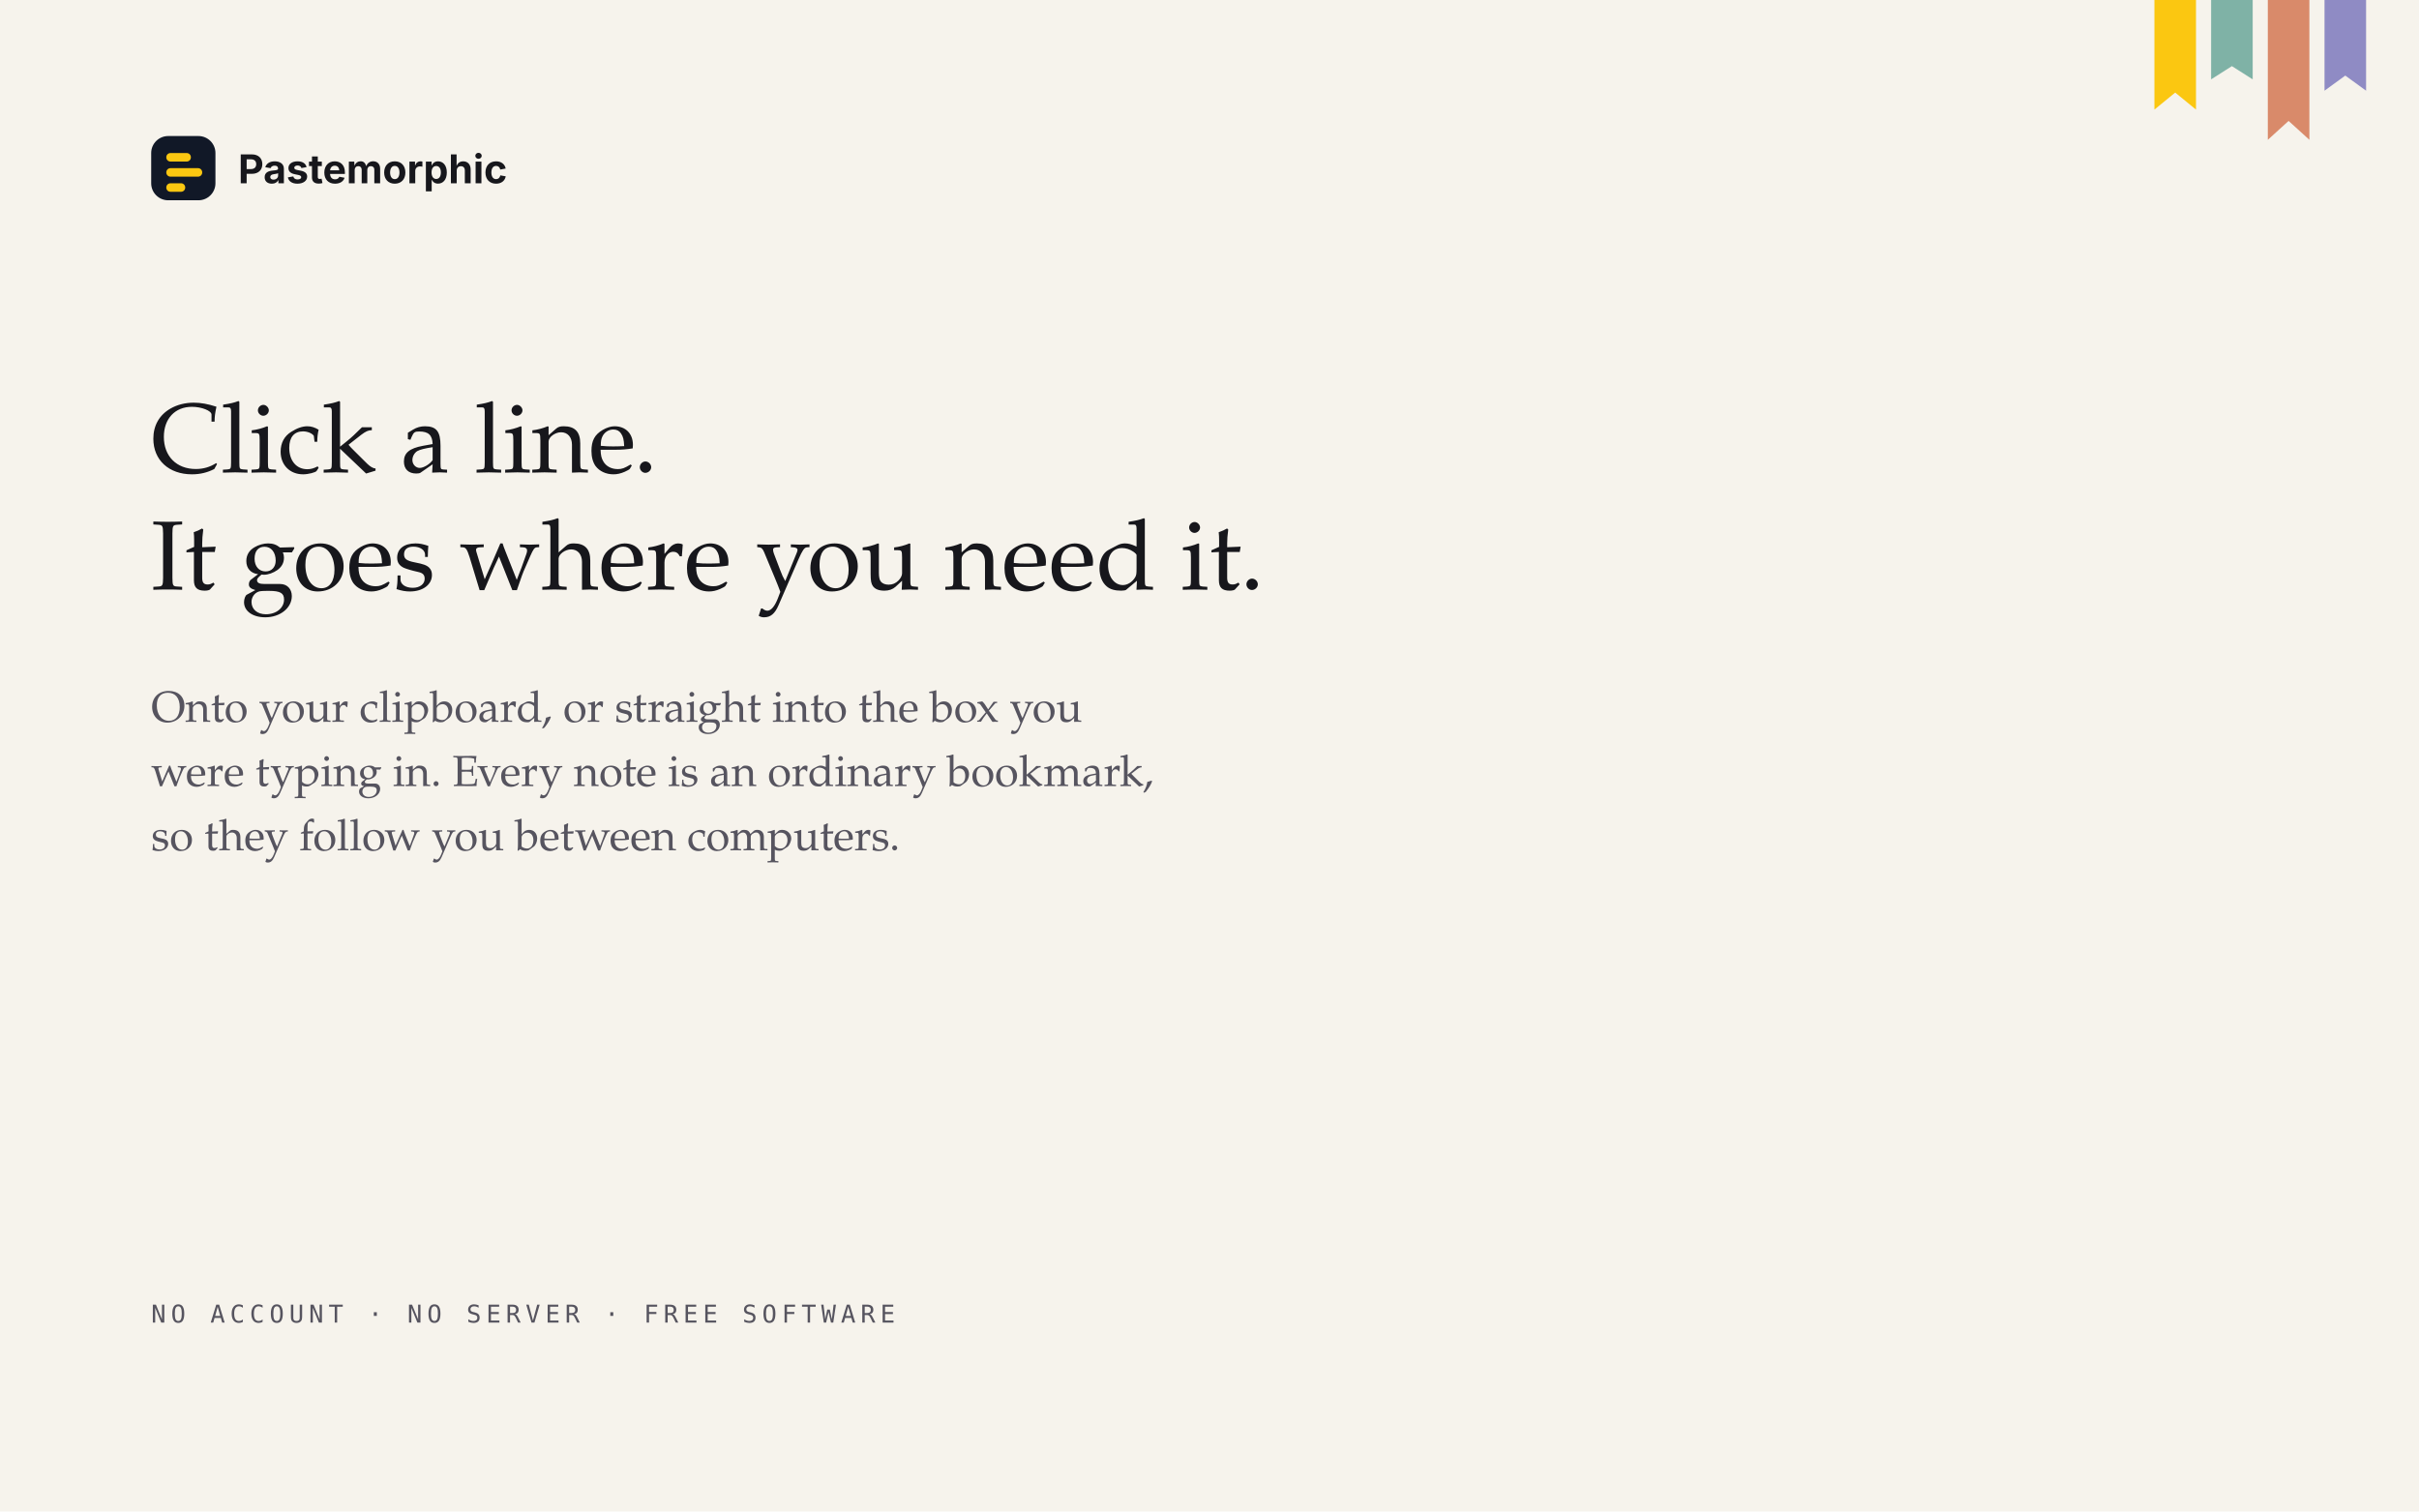
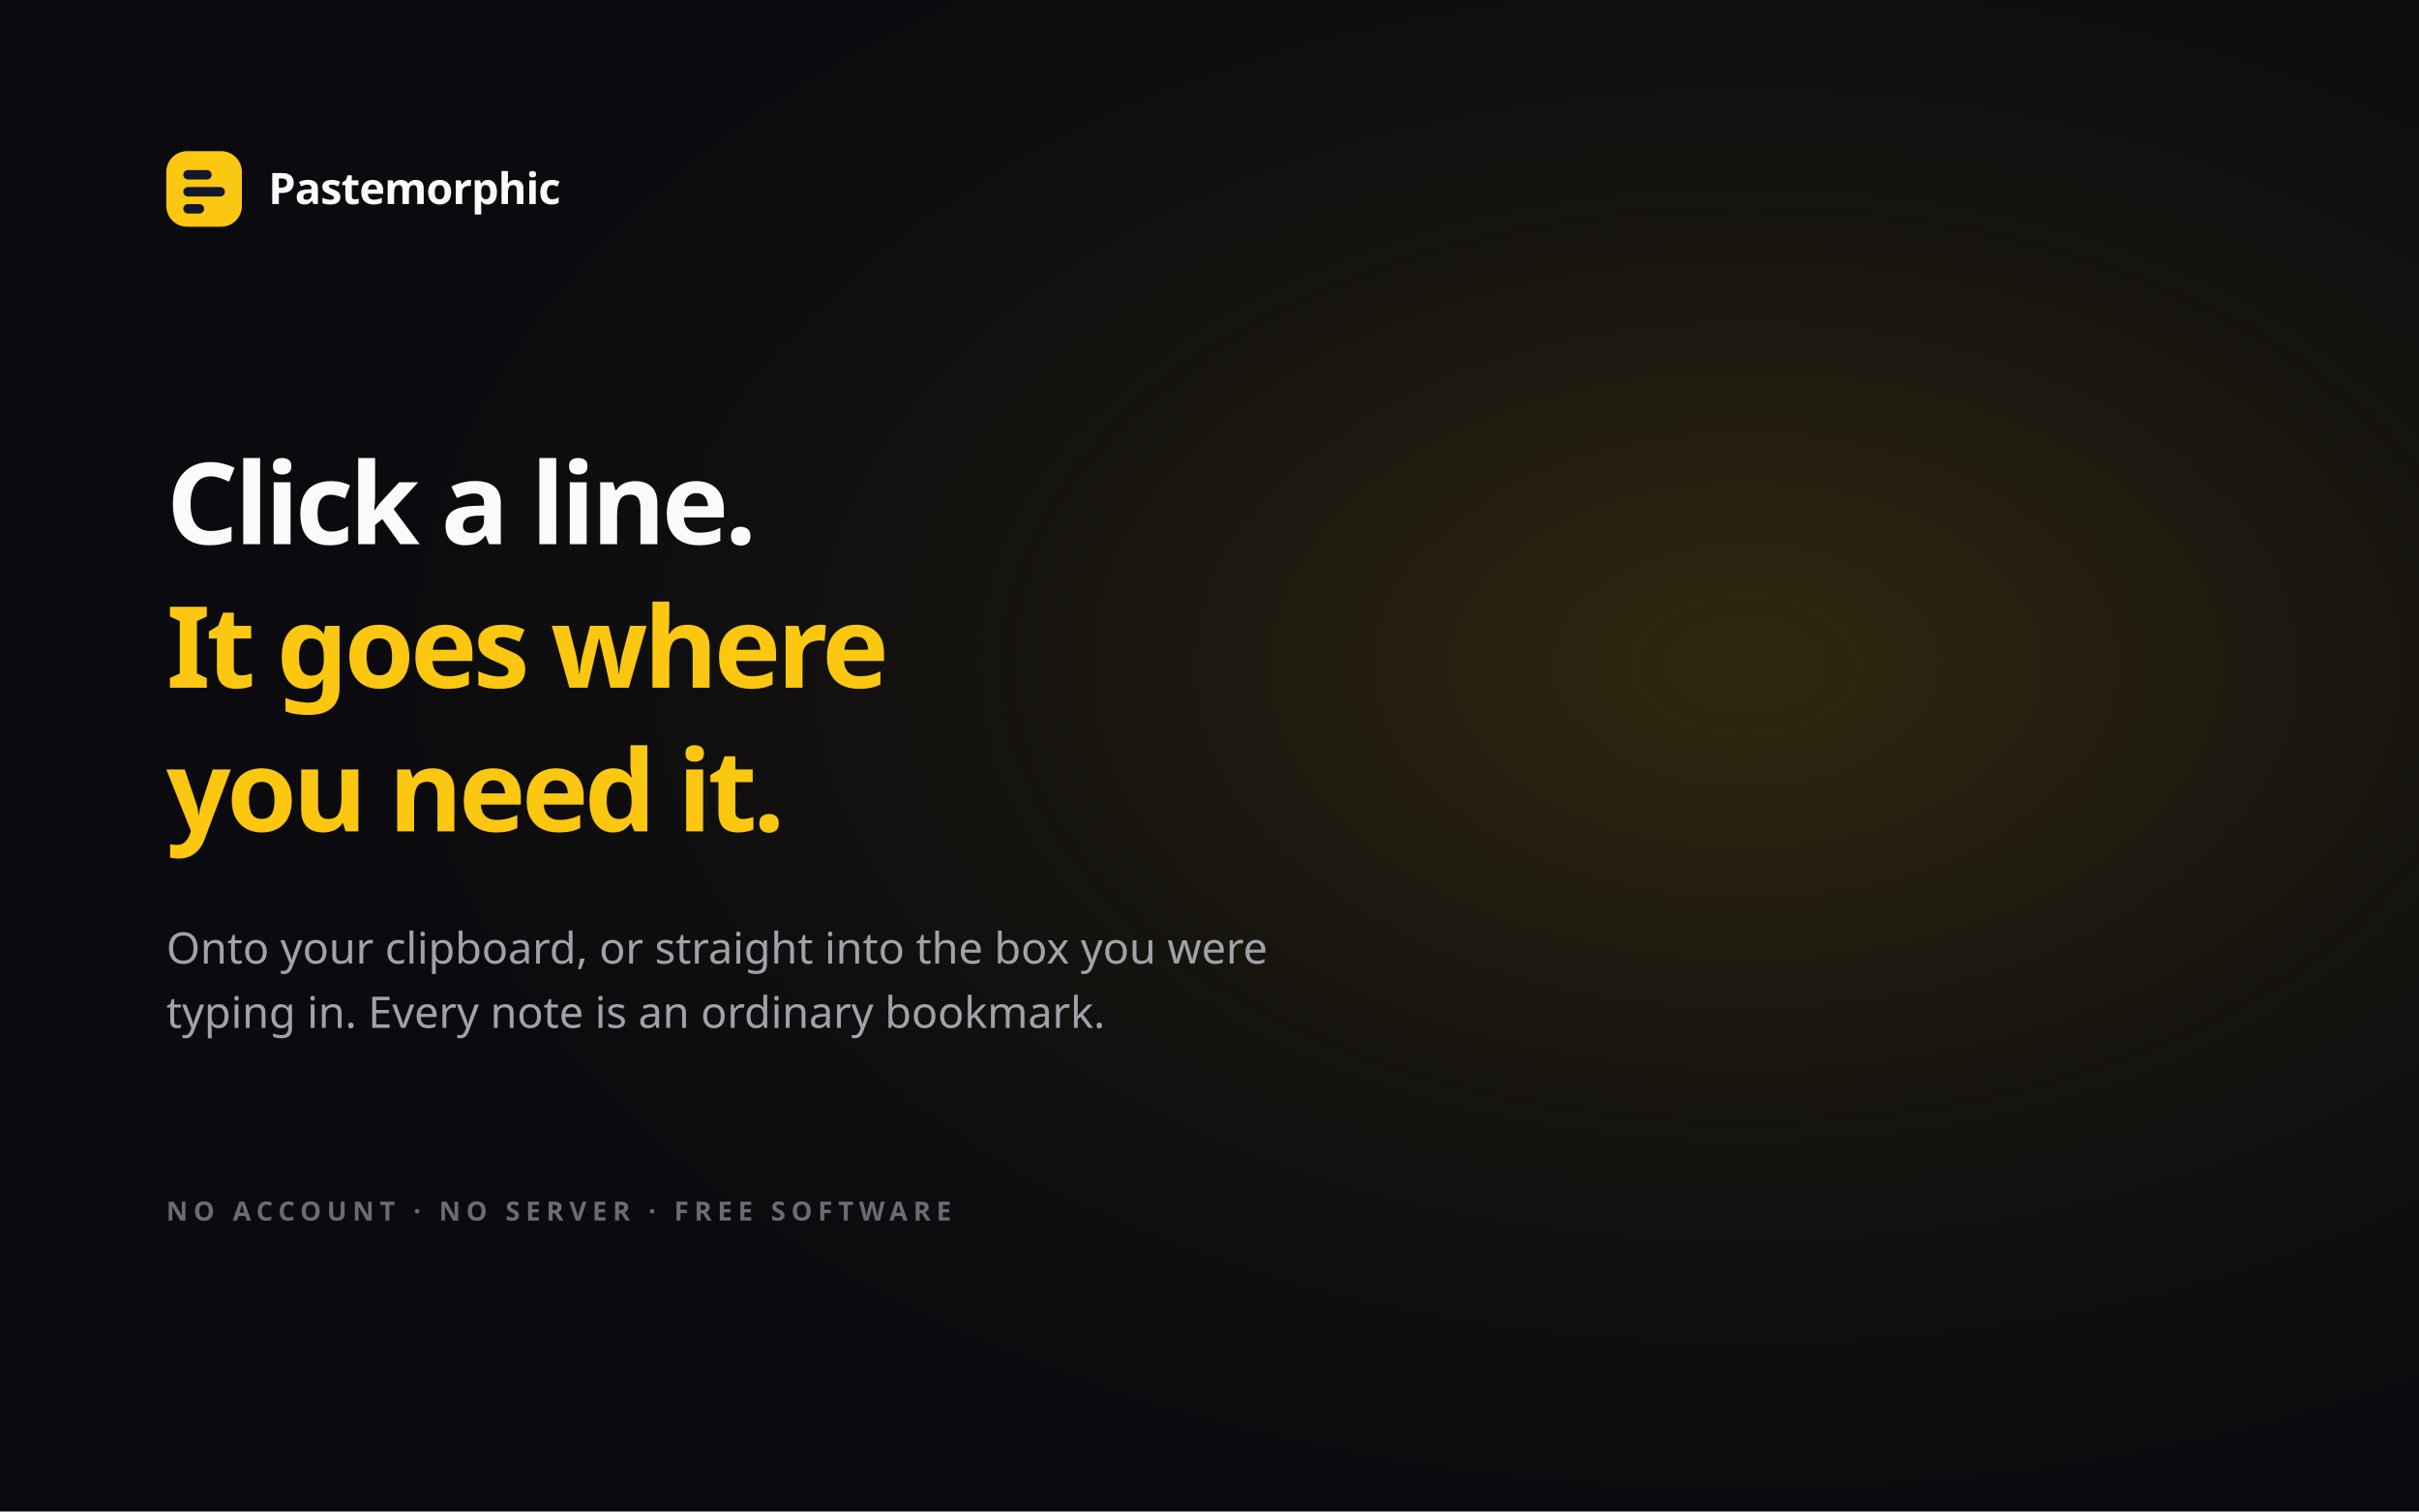
<svg xmlns="http://www.w3.org/2000/svg" viewBox="0 0 1280 800" width="1280" height="800">
-   <rect width="1280" height="800" fill="#f6f3ec" />
-   <g>
-     <path d="M1140 0h22v58l-11-9-11 9z" fill="#fbc711" />
-     <path d="M1170 0h22v42l-11-7-11 7z" fill="#7fb2a6" />
-     <path d="M1200 0h22v74l-11-10-11 10z" fill="#d98a6a" />
-     <path d="M1230 0h22v48l-11-8-11 8z" fill="#8f8bc4" />
-   </g>
-   <rect x="80" y="72" width="34" height="34" rx="9" fill="#111827" />
-   <rect x="88" y="81" width="13" height="4.5" rx="2.2" fill="#fbc711" />
-   <rect x="88" y="89" width="19" height="4.5" rx="2.2" fill="#fbc711" />
-   <rect x="88" y="97" width="10" height="4.5" rx="2.2" fill="#fbc711" />
-   <text x="126" y="97" font-family="system-ui, -apple-system, sans-serif" font-weight="700" font-size="21" fill="#17171c">Pastemorphic</text>
-   <g font-family="'Iowan Old Style', Palatino, Georgia, serif" fill="#17171c">
-     <text x="80" y="250" font-size="52">Click a line.</text>
-     <text x="80" y="312" font-size="52">It goes where you need it.</text>
-   </g>
-   <g font-family="'Iowan Old Style', Palatino, Georgia, serif" fill="#56545f" font-size="23">
-     <text x="80" y="382">Onto your clipboard, or straight into the box you</text>
-     <text x="80" y="416">were typing in. Every note is an ordinary bookmark,</text>
-     <text x="80" y="450">so they follow you between computers.</text>
-   </g>
-   <text x="80" y="700" font-family="ui-monospace, Menlo, monospace" font-size="13" letter-spacing="2.6" fill="#56545f">NO ACCOUNT · NO SERVER · FREE SOFTWARE</text>
+   <defs>
+     <radialGradient id="glow" cx="72%" cy="44%" r="56%">
+       <stop offset="0%" stop-color="#fbc711" stop-opacity="0.15" />
+       <stop offset="60%" stop-color="#fbc711" stop-opacity="0.035" />
+       <stop offset="100%" stop-color="#fbc711" stop-opacity="0" />
+     </radialGradient>
+   </defs>
+   <rect width="1280" height="800" fill="#0b0b0f" />
+   <rect width="1280" height="800" fill="url(#glow)" />
+   <rect x="88" y="80" width="40" height="40" rx="11" fill="#fbc711" />
+   <rect x="97" y="90" width="15" height="5" rx="2.5" fill="#111827" />
+   <rect x="97" y="99" width="22" height="5" rx="2.5" fill="#111827" />
+   <rect x="97" y="108" width="11" height="5" rx="2.5" fill="#111827" />
+   <text x="142" y="108" font-family="Manrope" font-weight="800" font-size="23" fill="#fafafa" letter-spacing="-0.4">Pastemorphic</text>
+   <text x="88" y="288" font-family="Manrope" font-weight="800" font-size="60" fill="#fafafa" letter-spacing="-2.2">Click a line.</text>
+   <text x="88" y="364" font-family="Manrope" font-weight="800" font-size="60" fill="#fbc711" letter-spacing="-2.2">It goes where</text>
+   <text x="88" y="440" font-family="Manrope" font-weight="800" font-size="60" fill="#fbc711" letter-spacing="-2.2">you need it.</text>
+   <text x="88" y="510" font-family="Manrope" font-weight="500" font-size="23" fill="#a1a1aa">Onto your clipboard, or straight into the box you were</text>
+   <text x="88" y="544" font-family="Manrope" font-weight="500" font-size="23" fill="#a1a1aa">typing in. Every note is an ordinary bookmark.</text>
+   <text x="88" y="646" font-family="Manrope" font-weight="700" font-size="14" fill="#6b6b76" letter-spacing="3">NO ACCOUNT · NO SERVER · FREE SOFTWARE</text>
</svg>
